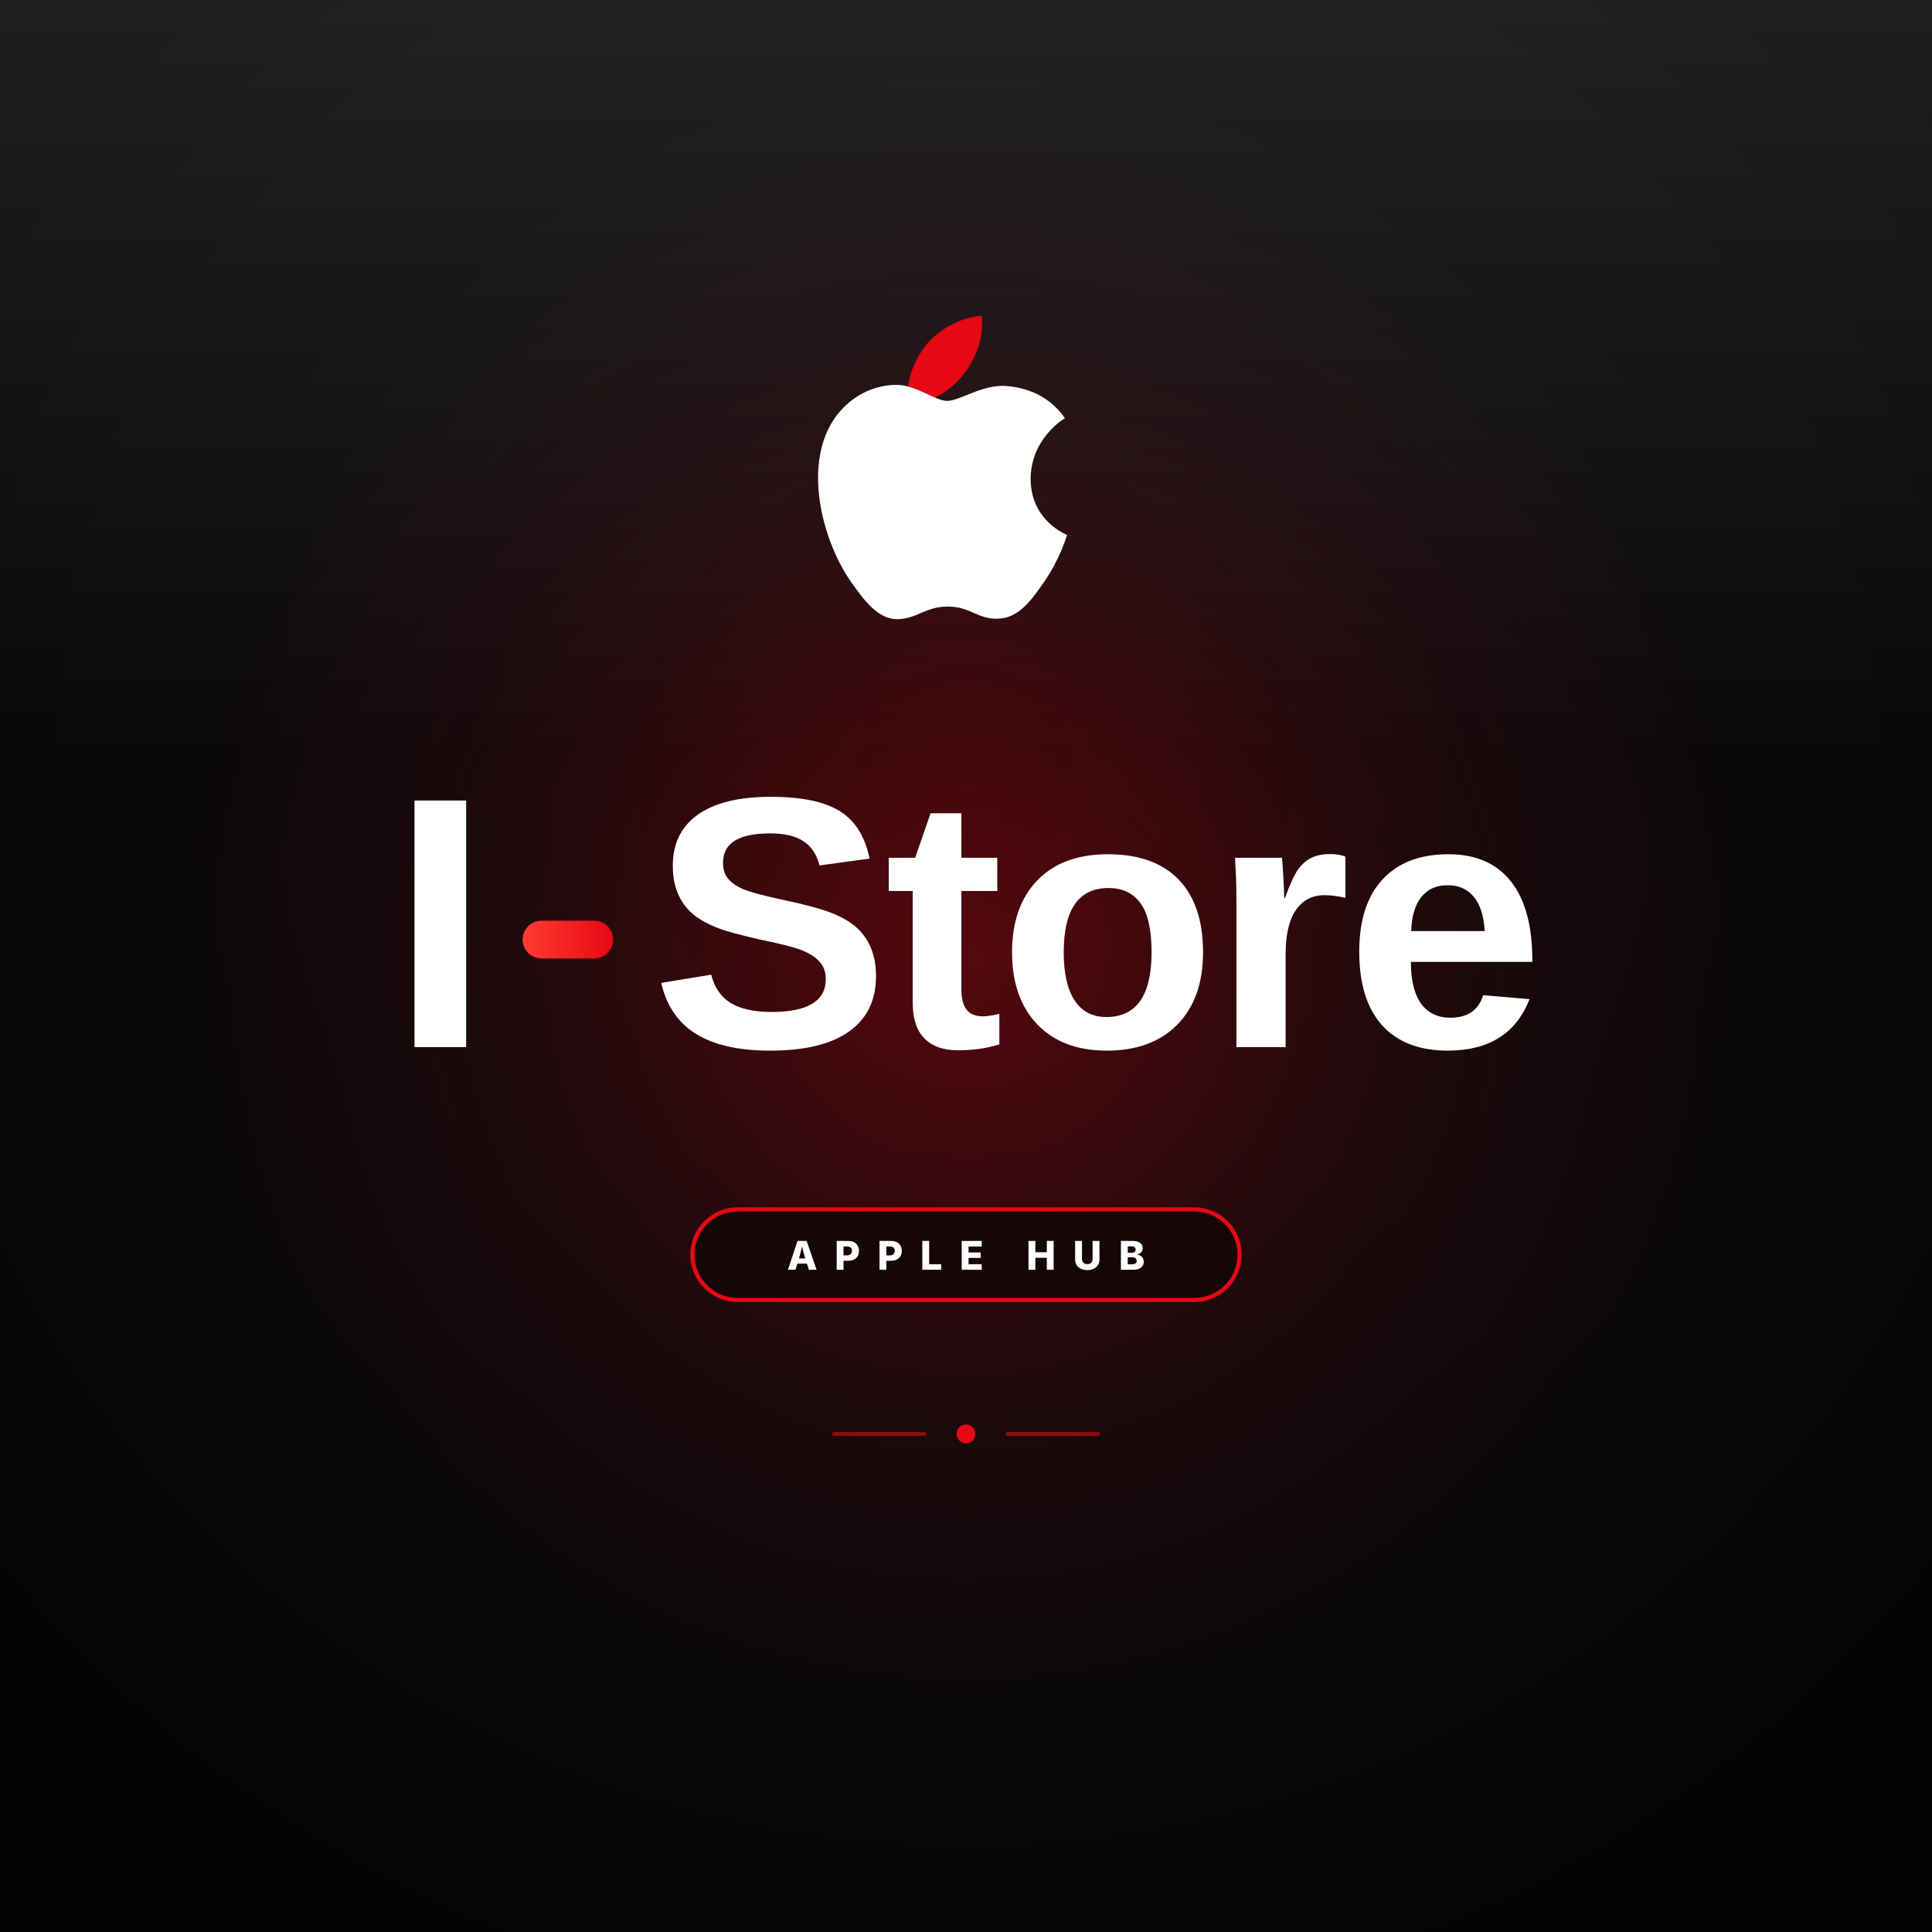
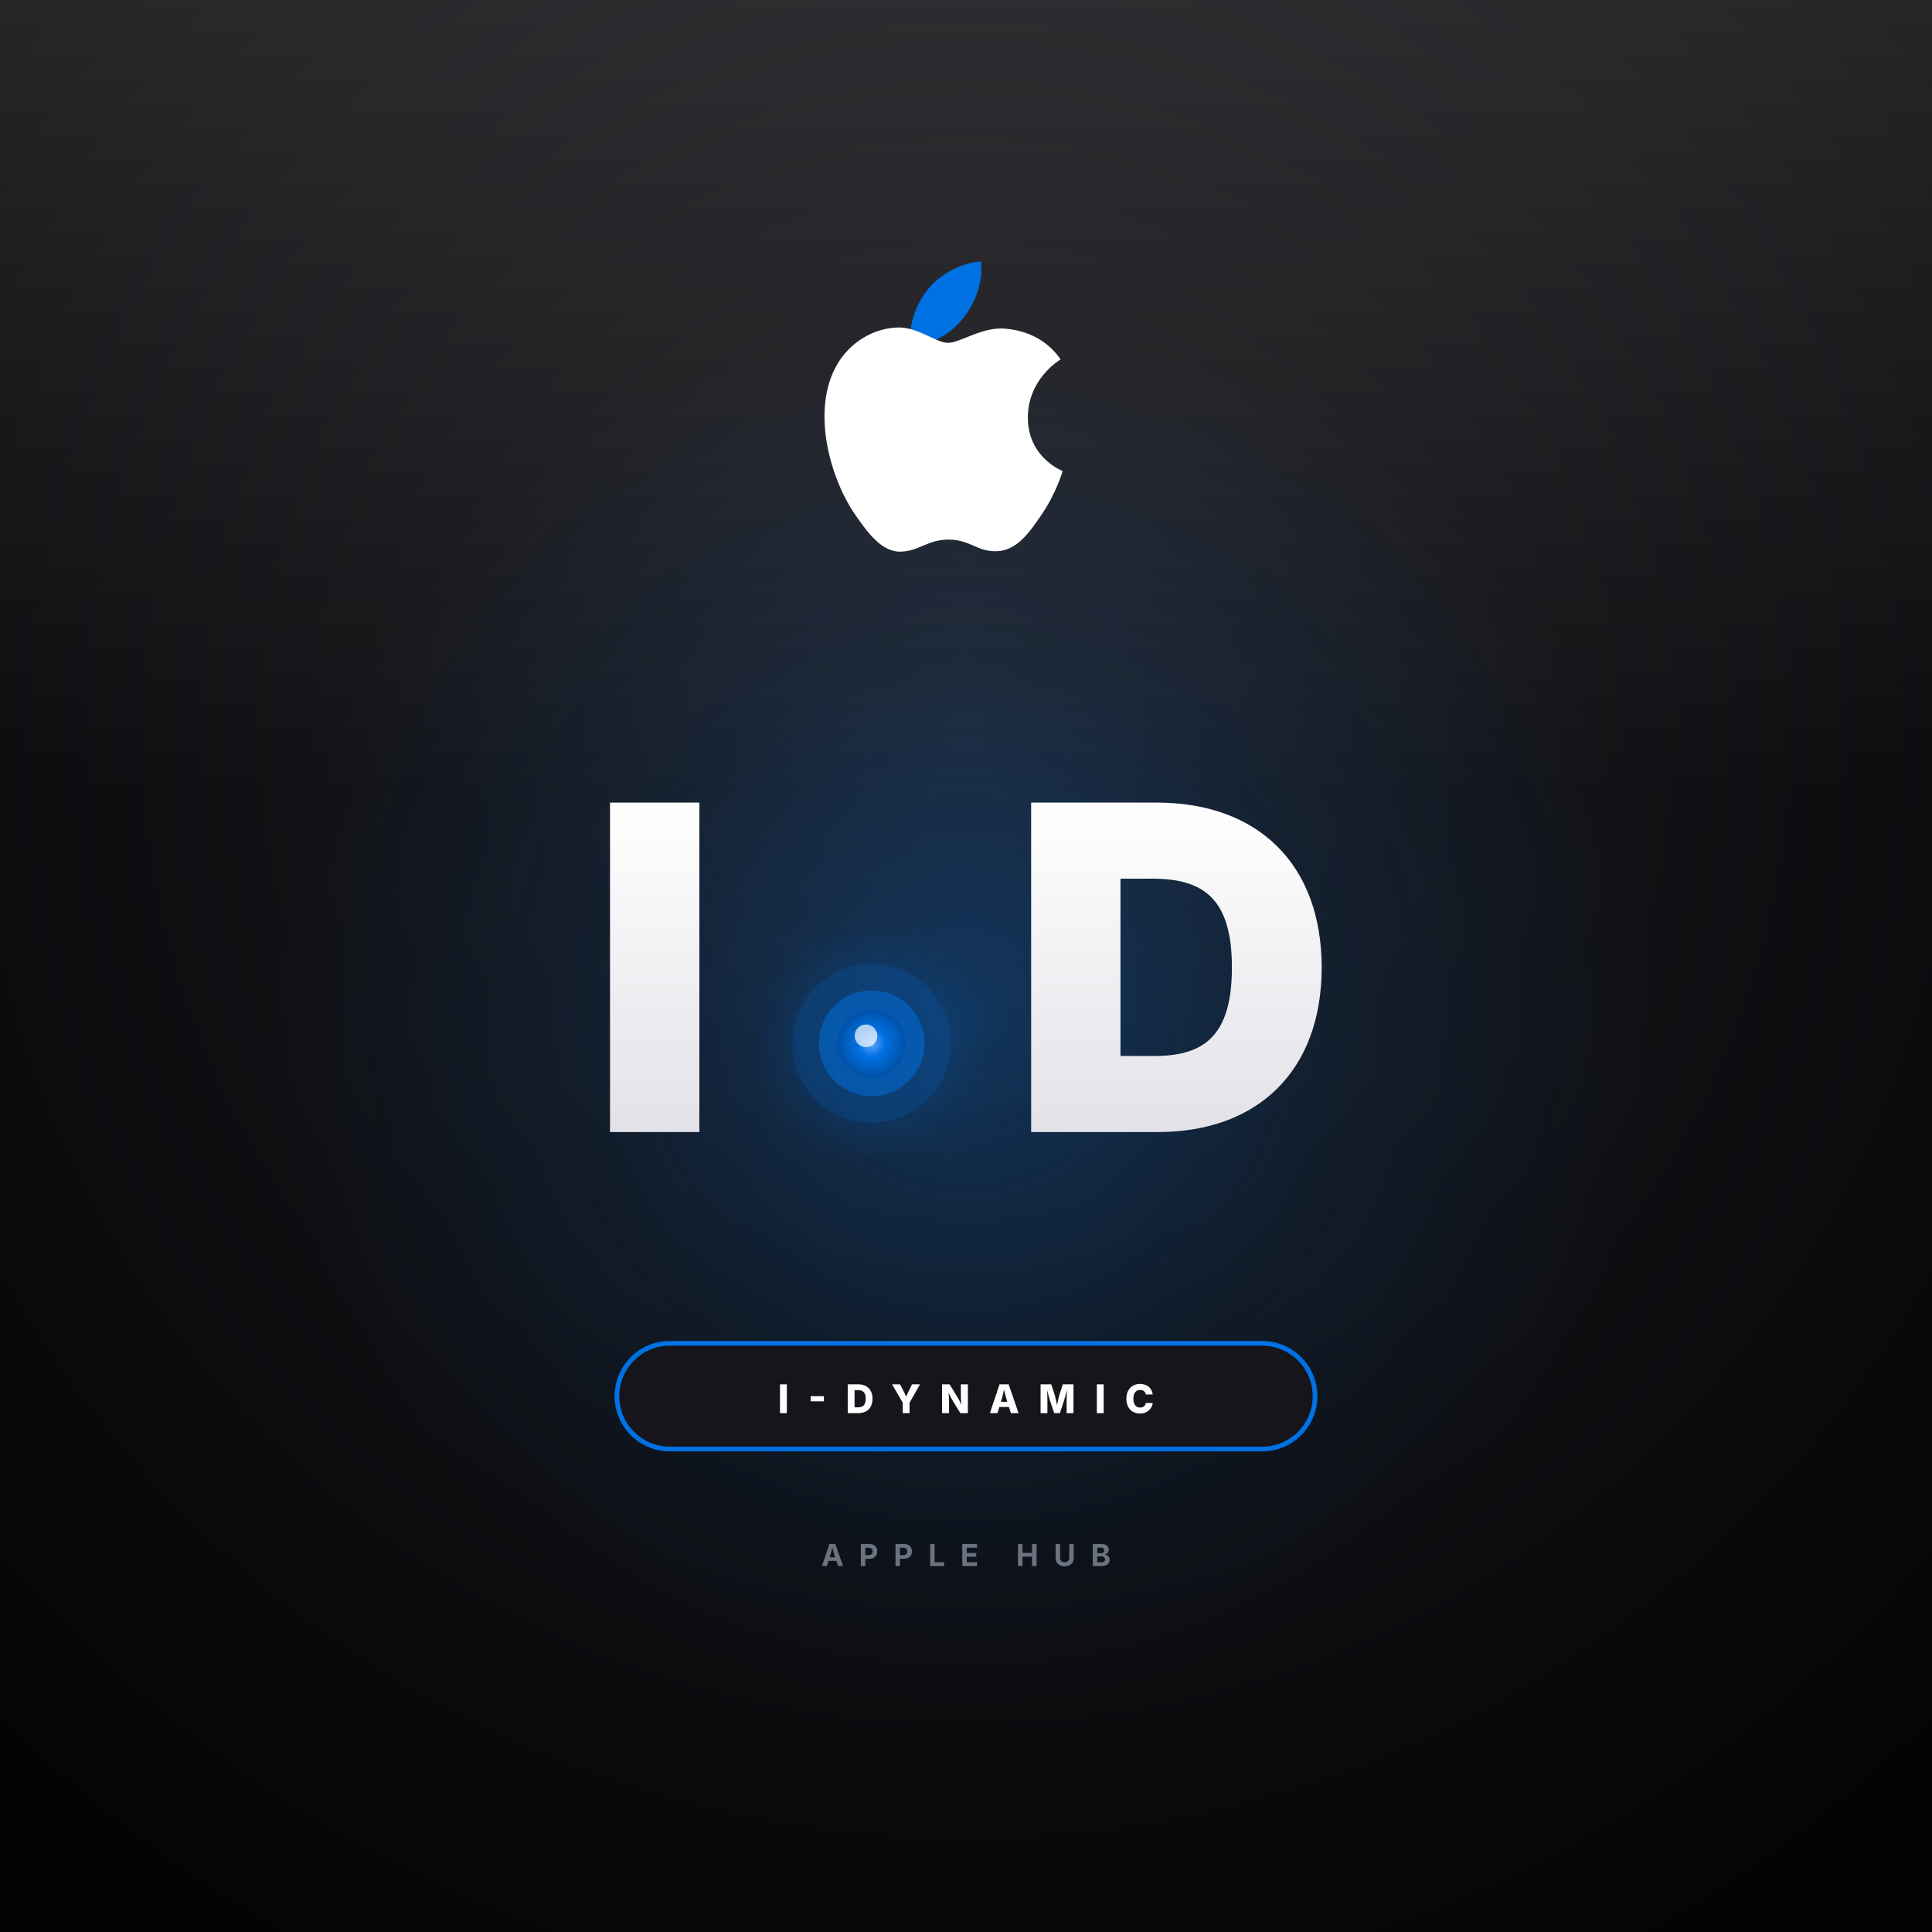
<svg xmlns="http://www.w3.org/2000/svg" width="1024" height="1024" viewBox="0 0 1024 1024">
  <defs>
-     <radialGradient id="bgFull" cx="50%" cy="40%" r="75%">
-       <stop offset="0%" stop-color="#1B0709" />
-       <stop offset="30%" stop-color="#0F090B" />
-       <stop offset="65%" stop-color="#08080A" />
-       <stop offset="100%" stop-color="#020203" />
+     <radialGradient id="bg" cx="50%" cy="38%" r="75%">
+       <stop offset="0%" stop-color="#1E1E24" />
+       <stop offset="35%" stop-color="#141418" />
+       <stop offset="70%" stop-color="#0B0B0E" />
+       <stop offset="100%" stop-color="#030304" />
    </radialGradient>
-     <radialGradient id="haloFull" cx="50%" cy="50%" r="48%">
-       <stop offset="0%" stop-color="#E50914" stop-opacity="0.30" />
-       <stop offset="50%" stop-color="#E50914" stop-opacity="0.08" />
-       <stop offset="90%" stop-color="#E50914" stop-opacity="0" />
+     <radialGradient id="blueGlow" cx="50%" cy="52%" r="50%">
+       <stop offset="0%" stop-color="#0071E3" stop-opacity="0.32" />
+       <stop offset="45%" stop-color="#0071E3" stop-opacity="0.10" />
+       <stop offset="85%" stop-color="#0071E3" stop-opacity="0" />
    </radialGradient>
-     <linearGradient id="dashGradFull" x1="0%" y1="0%" x2="100%" y2="0%">
-       <stop offset="0%" stop-color="#FF3B30" />
-       <stop offset="100%" stop-color="#E50914" />
-     </linearGradient>
+     <radialGradient id="nodeGlow" cx="50%" cy="50%" r="50%">
+       <stop offset="0%" stop-color="#60A5FA" />
+       <stop offset="40%" stop-color="#0071E3" />
+       <stop offset="100%" stop-color="#0051A8" />
+     </radialGradient>
    <linearGradient id="topSheen" x1="0%" y1="0%" x2="0%" y2="100%">
-       <stop offset="0%" stop-color="#FFFFFF" stop-opacity="0.10" />
+       <stop offset="0%" stop-color="#FFFFFF" stop-opacity="0.12" />
      <stop offset="100%" stop-color="#FFFFFF" stop-opacity="0" />
    </linearGradient>
+     <linearGradient id="letterGrad" x1="0%" y1="0%" x2="0%" y2="100%">
+       <stop offset="0%" stop-color="#FFFFFF" />
+       <stop offset="100%" stop-color="#E2E2E8" />
+     </linearGradient>
+     <filter id="glow" x="-20%" y="-20%" width="140%" height="140%">
+       <feGaussianBlur stdDeviation="16" result="blur" />
+       <feComposite in="SourceGraphic" in2="blur" operator="over" />
+     </filter>
  </defs>
-   <rect width="1024" height="1024" fill="url(#bgFull)" />
-   <rect width="1024" height="400" fill="url(#topSheen)" />
-   <circle cx="512" cy="510" r="480" fill="url(#haloFull)" />
-   <g transform="translate(512, 310) scale(2.3)">
-     <path d="M-0.8 -48.2 C2.1 -51.8 4.2 -56.8 3.6 -62 C-0.8 -61.8 -6.2 -59 -9.1 -55.4 C-11.7 -52.2 -14 -47.1 -13.3 -42.1 C-8.2 -41.7 -3.5 -44.8 -0.8 -48.2 Z" fill="#E50914" />
+   <rect width="1024" height="1024" fill="url(#bg)" />
+   <rect width="1024" height="420" fill="url(#topSheen)" />
+   <circle cx="512" cy="520" r="440" fill="url(#blueGlow)" />
+   <g transform="translate(512, 275) scale(2.2)">
+     <path d="M-0.8 -48.2 C2.1 -51.8 4.2 -56.8 3.6 -62 C-0.8 -61.8 -6.2 -59 -9.1 -55.4 C-11.7 -52.2 -14 -47.1 -13.3 -42.1 C-8.2 -41.7 -3.5 -44.8 -0.8 -48.2 Z" fill="#0071E3" />
    <path d="M14.9 -24.4 C14.9 -33.6 22.4 -38.2 22.8 -38.4 C18.5 -44.7 11.9 -45.6 9.6 -45.8 C4 -46.4 -1.4 -42.4 -4.3 -42.4 C-7.2 -42.4 -11.6 -46.2 -16.3 -46.1 C-22.3 -46 -28 -42.5 -31.1 -37.1 C-37.4 -26.1 -32.7 -9.7 -26.7 -1 C-23.7 3.3 -20.3 8.1 -15.6 7.9 C-11.1 7.7 -9.3 5 -4.2 5 C1 5 2.6 7.9 7.3 7.8 C12.2 7.7 15.2 3.4 18.2 -1 C21.7 -6.1 23.1 -11 23.3 -11.5 C23.1 -11.6 14.9 -14.8 14.9 -24.4 Z" fill="#FFFFFF" />
  </g>
-   <g font-family="-apple-system, BlinkMacSystemFont, 'SF Pro Display', 'Helvetica Neue', Arial, sans-serif" font-weight="900">
-     <text x="207" y="555" font-size="190" fill="#FFFFFF" letter-spacing="-3">I</text>
-     <rect x="277" y="488" width="48" height="20" rx="10" fill="url(#dashGradFull)" />
-     <text x="345" y="555" font-size="190" fill="#FFFFFF" letter-spacing="-3">Store</text>
-   </g>
-   <g transform="translate(512, 665)">
-     <rect x="-145" y="-24" width="290" height="48" rx="24" fill="#170608" stroke="#E50914" stroke-width="2.2" />
-     <text x="0" y="8" text-anchor="middle" font-family="-apple-system, BlinkMacSystemFont, 'SF Pro Text', sans-serif" font-size="21" font-weight="800" letter-spacing="9" fill="#FFFFFF">
-       APPLE HUB
+   <g transform="translate(512, 535)">
+     <text x="-165" y="65" text-anchor="middle" font-family="-apple-system, BlinkMacSystemFont, 'SF Pro Display', 'Helvetica Neue', sans-serif" font-size="240" font-weight="900" fill="url(#letterGrad)" letter-spacing="-2">
+       I
+     </text>
+     <circle cx="-50" cy="18" r="42" fill="#0071E3" opacity="0.25" filter="url(#glow)" />
+     <circle cx="-50" cy="18" r="28" fill="#0071E3" opacity="0.5" />
+     <circle cx="-50" cy="18" r="18" fill="url(#nodeGlow)" />
+     <circle cx="-53" cy="14" r="6" fill="#FFFFFF" opacity="0.7" />
+     <text x="110" y="65" text-anchor="middle" font-family="-apple-system, BlinkMacSystemFont, 'SF Pro Display', 'Helvetica Neue', sans-serif" font-size="240" font-weight="900" fill="url(#letterGrad)" letter-spacing="-2">
+       D
    </text>
  </g>
-   <circle cx="512" cy="760" r="5" fill="#E50914" />
-   <line x1="442" y1="760" x2="490" y2="760" stroke="#E50914" stroke-width="2" stroke-linecap="round" opacity="0.6" />
-   <line x1="534" y1="760" x2="582" y2="760" stroke="#E50914" stroke-width="2" stroke-linecap="round" opacity="0.6" />
+   <g transform="translate(512, 740)">
+     <rect x="-185" y="-28" width="370" height="56" rx="28" fill="#15151B" stroke="#0071E3" stroke-width="2.5" />
+     <text x="0" y="9" text-anchor="middle" font-family="-apple-system, BlinkMacSystemFont, 'SF Pro Text', sans-serif" font-size="21" font-weight="800" letter-spacing="10" fill="#FFFFFF">
+       I-DYNAMIC
+     </text>
+   </g>
+   <text x="512" y="830" text-anchor="middle" font-family="-apple-system, BlinkMacSystemFont, 'SF Pro Text', sans-serif" font-size="16" font-weight="700" letter-spacing="8" fill="#6B7280">
+     APPLE HUB
+   </text>
</svg>
